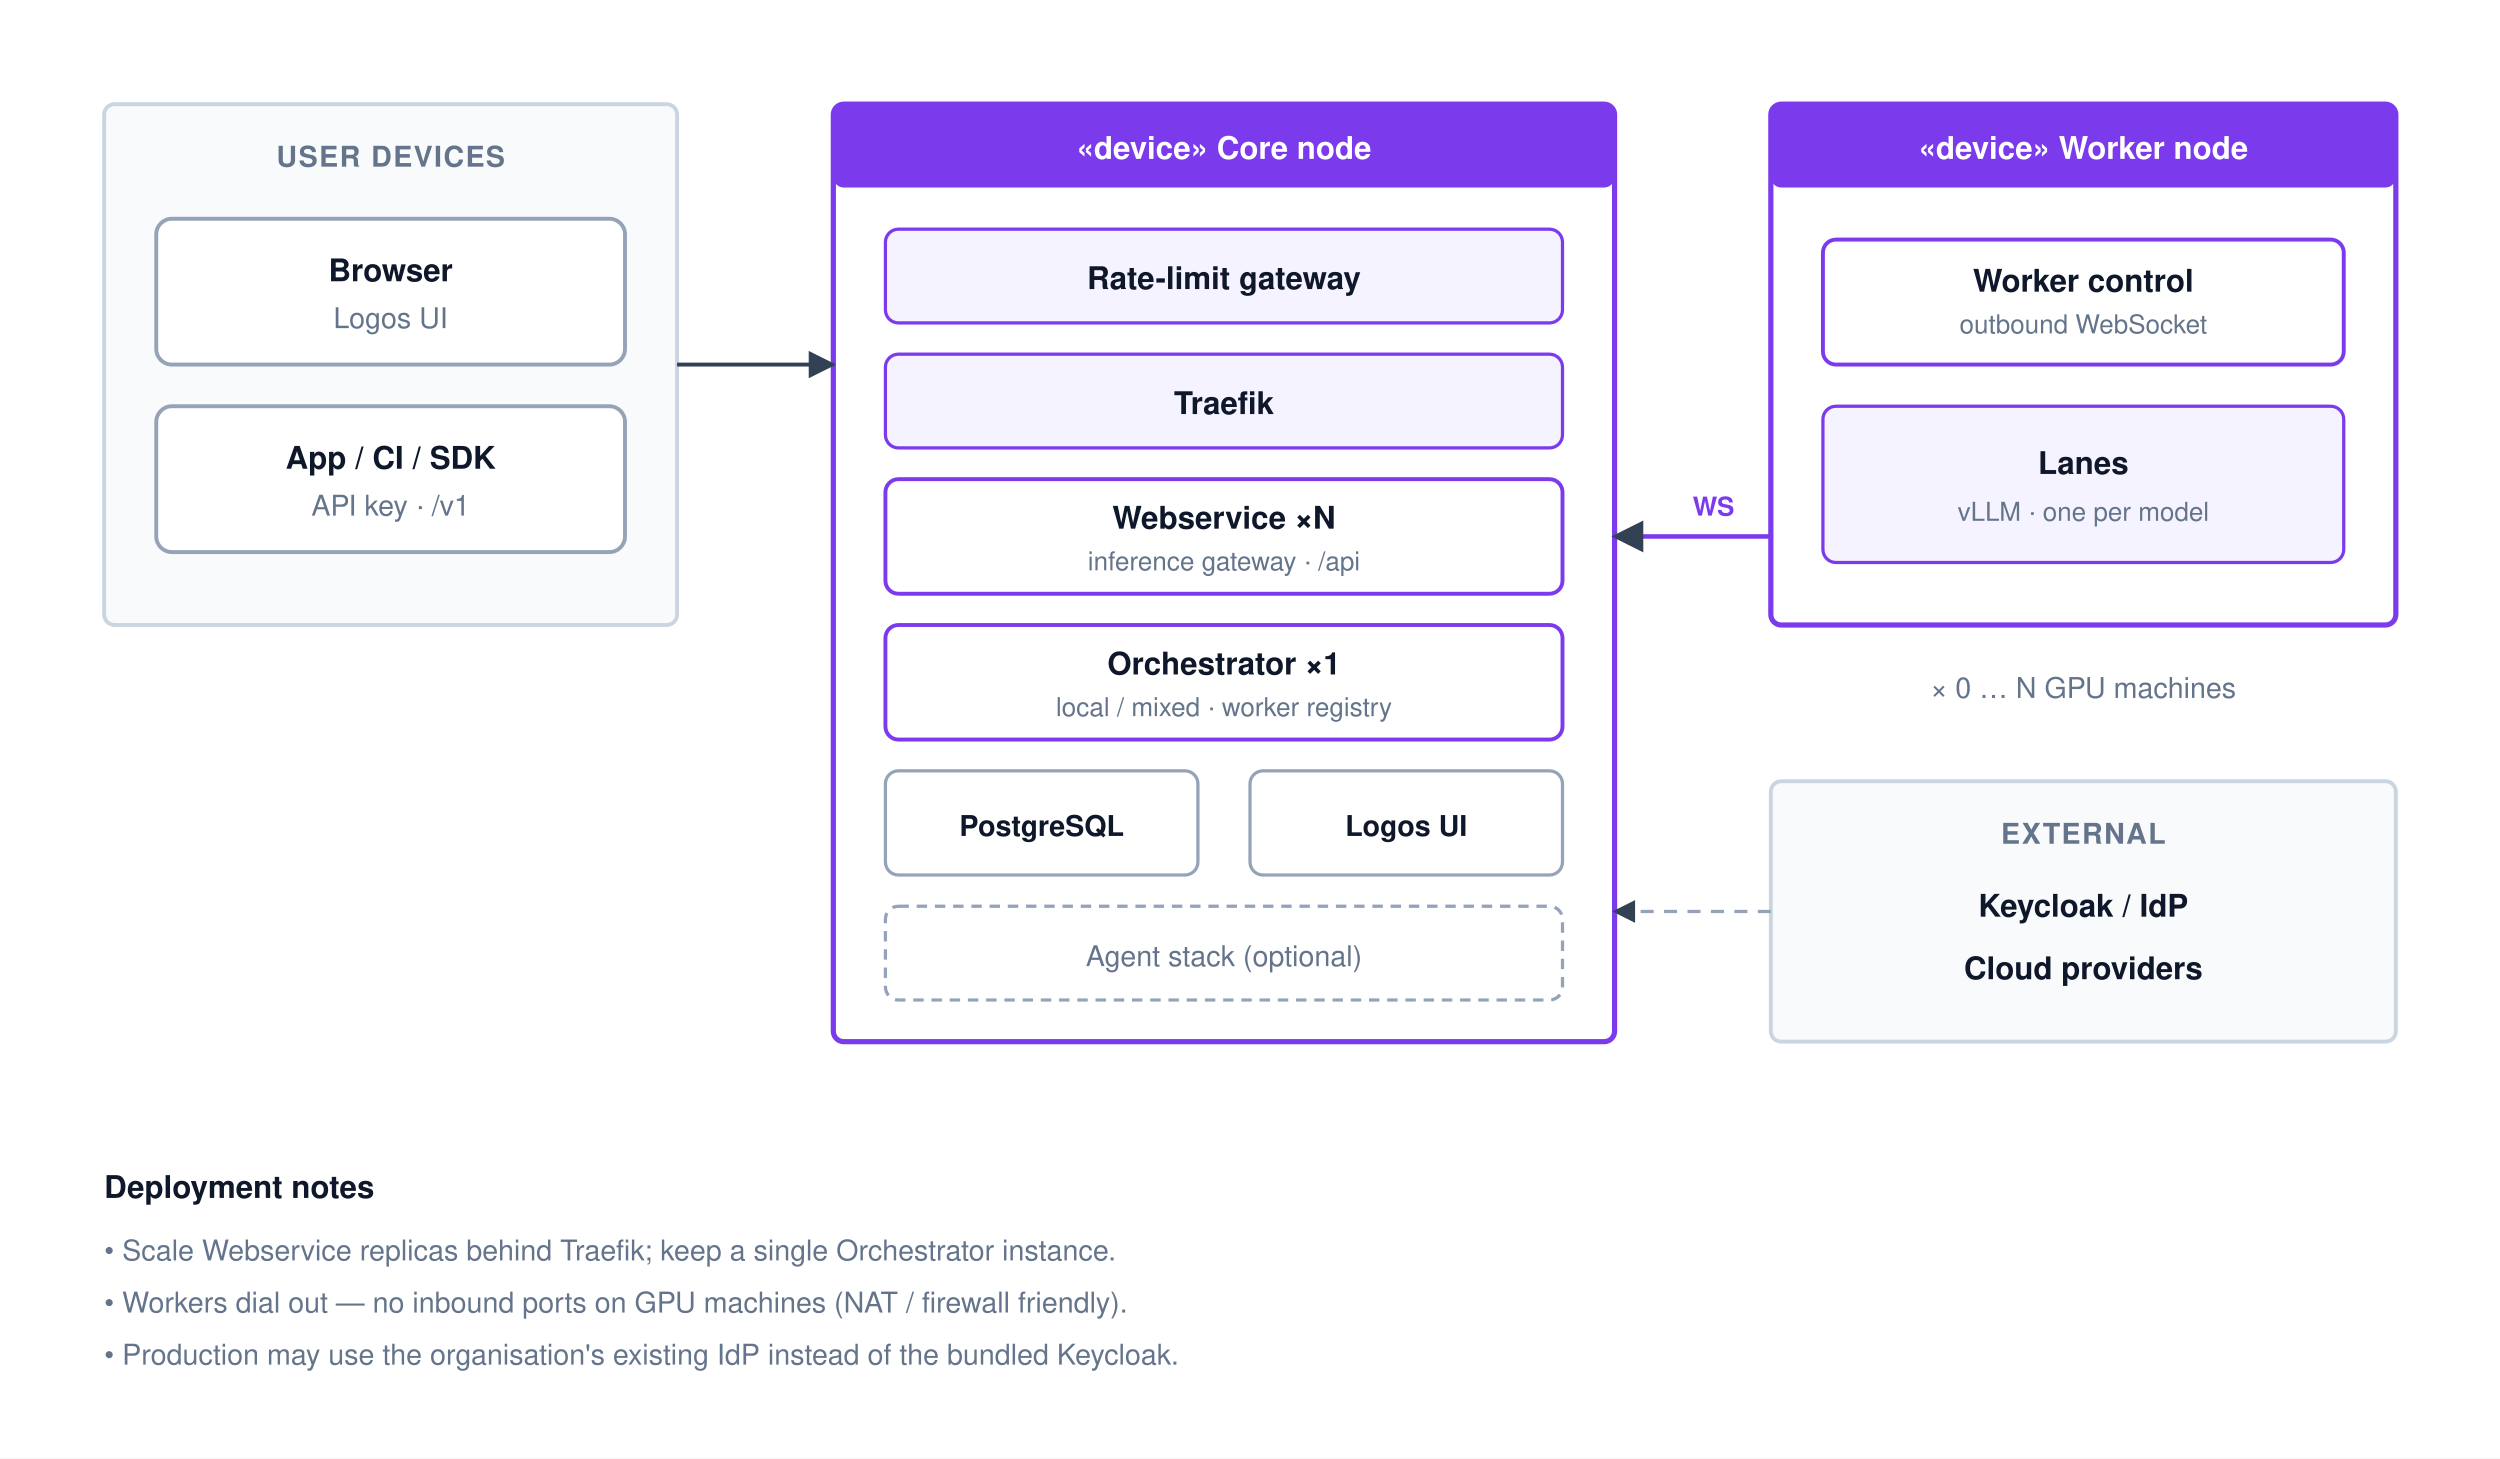
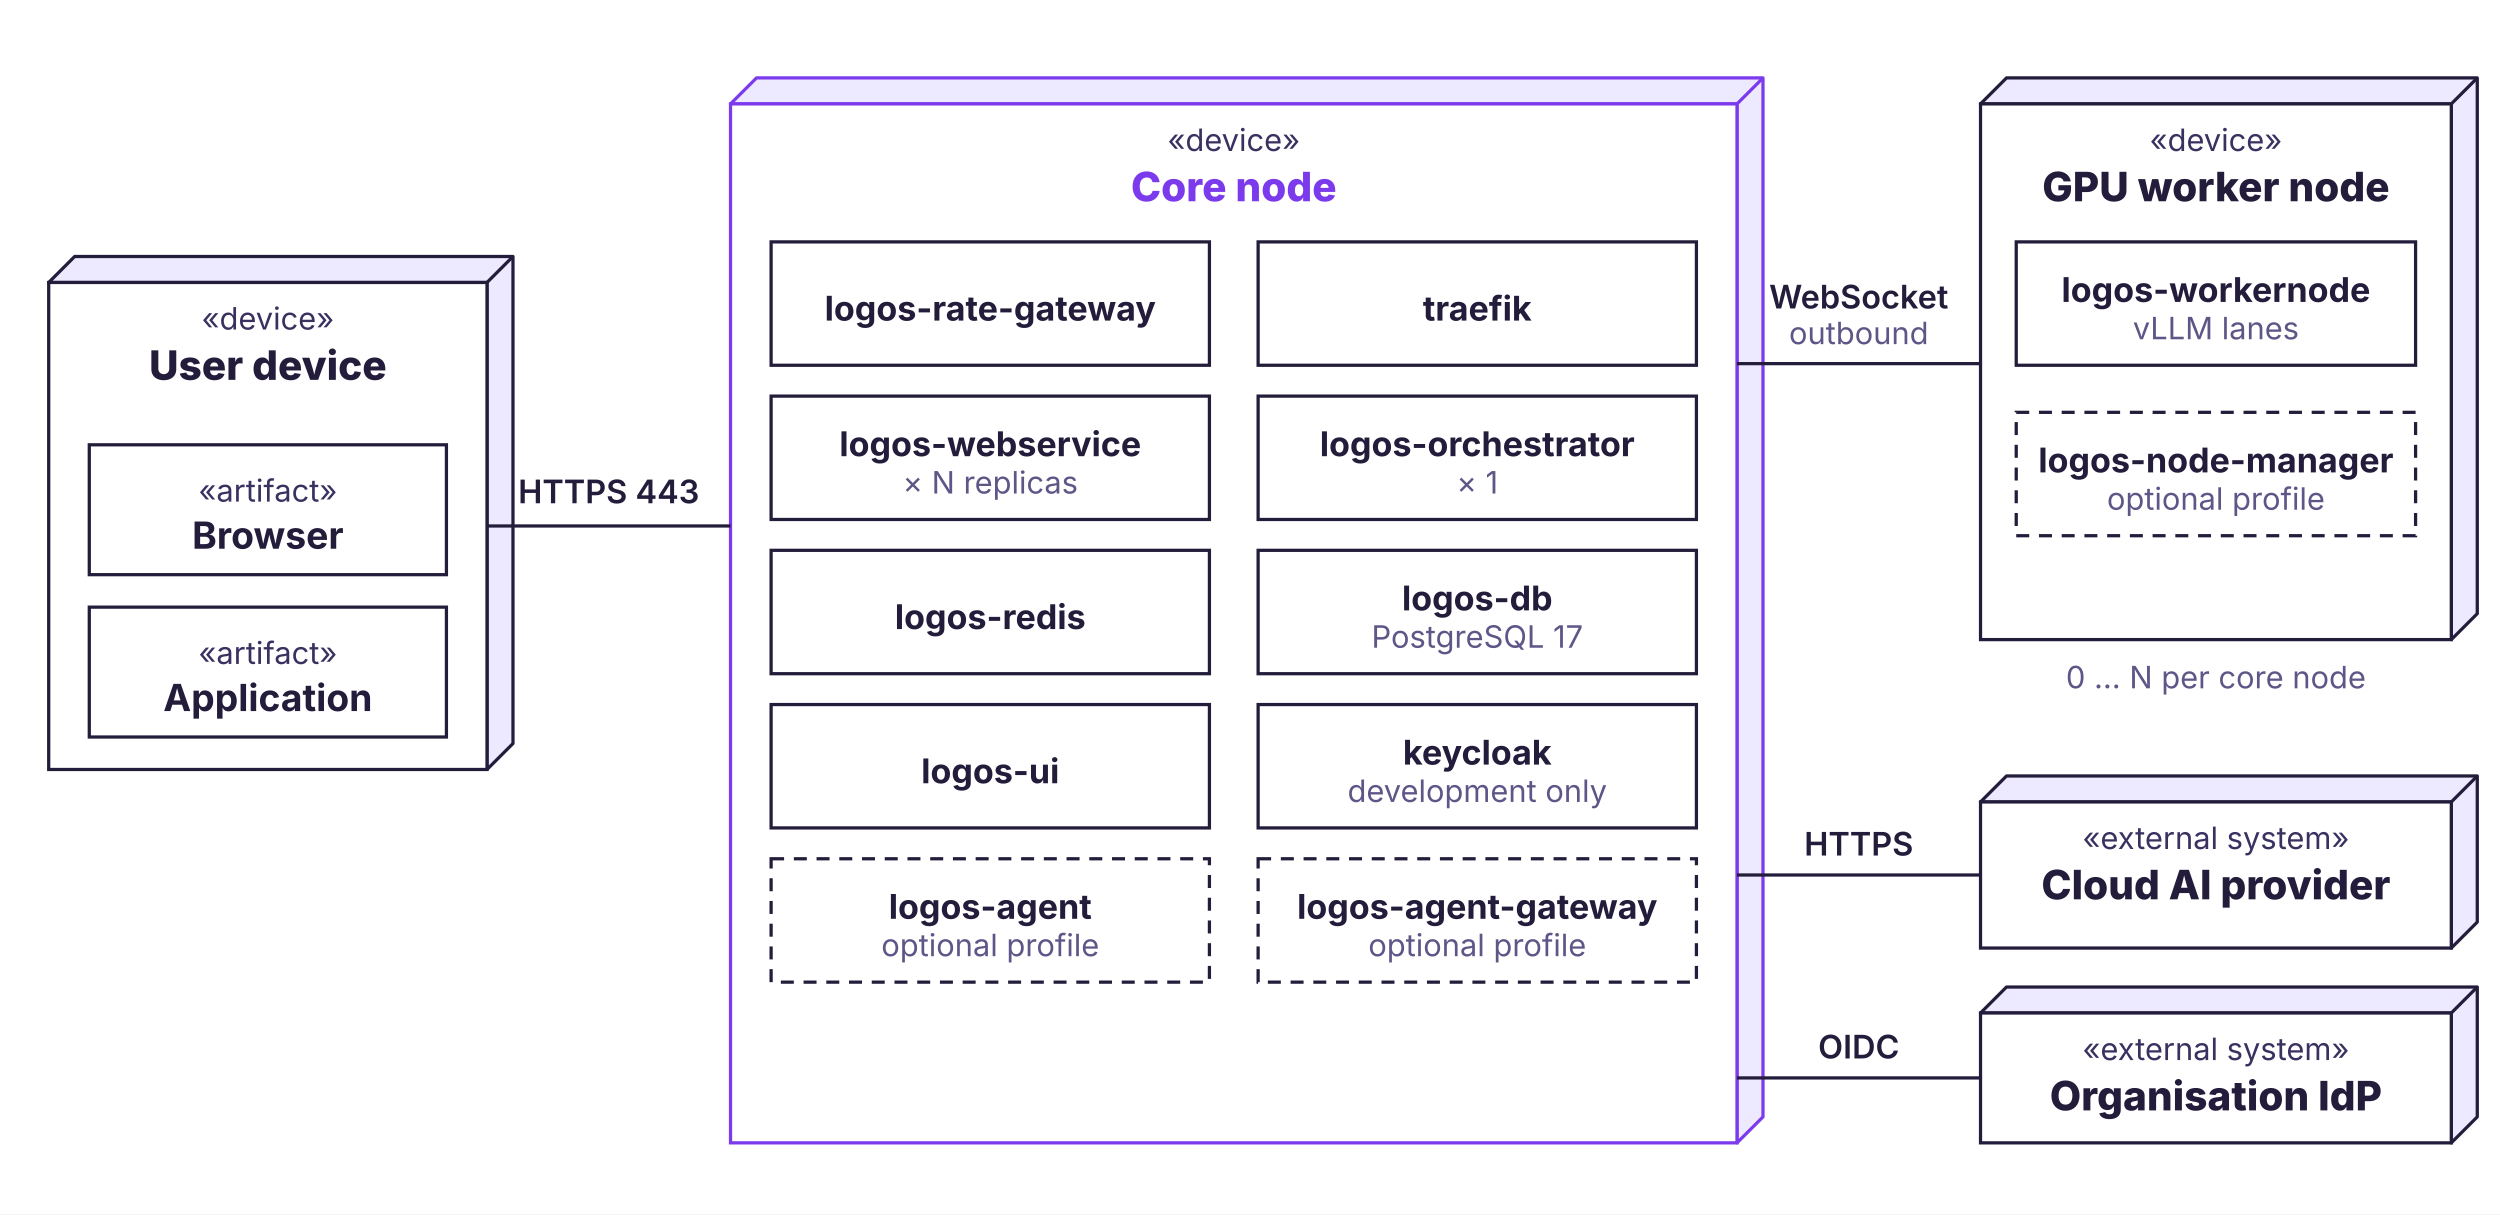
- <svg xmlns="http://www.w3.org/2000/svg" viewBox="0 0 960 560" width="960" height="560" role="img" aria-labelledby="title desc">
+ <svg xmlns="http://www.w3.org/2000/svg" viewBox="0 0 1540 748" width="1540" height="748" font-family="Inter, -apple-system, BlinkMacSystemFont, 'Segoe UI', Helvetica, Arial, sans-serif" role="img" aria-label="UML deployment diagram of Logos">
+   <rect width="1540" height="748" fill="#fff" />
  <defs>
-     <marker id="ad" viewBox="0 0 10 10" refX="9" refY="5" markerWidth="7" markerHeight="7" orient="auto-start-reverse">
-       <path d="M0 0 L10 5 L0 10 z" fill="#334155" />
+     <marker id="open" viewBox="0 0 12 12" refX="11" refY="6" markerUnits="userSpaceOnUse" markerWidth="15" markerHeight="15" orient="auto">
+       <path d="M 1 1 L 11 6 L 1 11" fill="none" stroke="#241c3b" stroke-width="1.8" />
+     </marker>
+     <marker id="filled" viewBox="0 0 12 12" refX="11" refY="6" markerUnits="userSpaceOnUse" markerWidth="14" markerHeight="14" orient="auto">
+       <path d="M 1 1 L 11 6 L 1 11 Z" fill="#241c3b" />
    </marker>
  </defs>
-   <rect width="960" height="560" fill="#FFFFFF" />
-   <rect x="40" y="40" width="220" height="200" rx="4" fill="#F8FAFC" stroke="#CBD5E1" stroke-width="1.5" />
-   <text x="150" y="64" text-anchor="middle" font-family="Helvetica,Arial,sans-serif" font-size="11" font-weight="700" fill="#64748B" letter-spacing="0.05em">USER DEVICES</text>
-   <rect x="60" y="84" width="180" height="56" rx="6" fill="#FFFFFF" stroke="#94A3B8" stroke-width="1.5" />
-   <text x="150" y="108" text-anchor="middle" font-family="Helvetica,Arial,sans-serif" font-size="12" font-weight="700" fill="#0F172A">Browser</text>
-   <text x="150" y="126" text-anchor="middle" font-family="Helvetica,Arial,sans-serif" font-size="11" fill="#64748B">Logos UI</text>
-   <rect x="60" y="156" width="180" height="56" rx="6" fill="#FFFFFF" stroke="#94A3B8" stroke-width="1.5" />
-   <text x="150" y="180" text-anchor="middle" font-family="Helvetica,Arial,sans-serif" font-size="12" font-weight="700" fill="#0F172A">App / CI / SDK</text>
-   <text x="150" y="198" text-anchor="middle" font-family="Helvetica,Arial,sans-serif" font-size="11" fill="#64748B">API key · /v1</text>
-   <rect x="320" y="40" width="300" height="360" rx="4" fill="#FFFFFF" stroke="#7C3AED" stroke-width="2" />
-   <rect x="320" y="40" width="300" height="32" rx="4" fill="#7C3AED" />
-   <text x="470" y="61" text-anchor="middle" font-family="Helvetica,Arial,sans-serif" font-size="12" font-weight="700" fill="#FFFFFF">«device» Core node</text>
-   <rect x="340" y="88" width="260" height="36" rx="5" fill="#F5F3FF" stroke="#7C3AED" stroke-width="1.25" />
-   <text x="470" y="111" text-anchor="middle" font-family="Helvetica,Arial,sans-serif" font-size="12" font-weight="600" fill="#0F172A">Rate-limit gateway</text>
-   <rect x="340" y="136" width="260" height="36" rx="5" fill="#F5F3FF" stroke="#7C3AED" stroke-width="1.25" />
-   <text x="470" y="159" text-anchor="middle" font-family="Helvetica,Arial,sans-serif" font-size="12" font-weight="600" fill="#0F172A">Traefik</text>
-   <rect x="340" y="184" width="260" height="44" rx="5" fill="#FFFFFF" stroke="#7C3AED" stroke-width="1.5" />
-   <text x="470" y="203" text-anchor="middle" font-family="Helvetica,Arial,sans-serif" font-size="12" font-weight="700" fill="#0F172A">Webservice ×N</text>
-   <text x="470" y="219" text-anchor="middle" font-family="Helvetica,Arial,sans-serif" font-size="10" fill="#64748B">inference gateway · /api</text>
-   <rect x="340" y="240" width="260" height="44" rx="5" fill="#FFFFFF" stroke="#7C3AED" stroke-width="1.5" />
-   <text x="470" y="259" text-anchor="middle" font-family="Helvetica,Arial,sans-serif" font-size="12" font-weight="700" fill="#0F172A">Orchestrator ×1</text>
-   <text x="470" y="275" text-anchor="middle" font-family="Helvetica,Arial,sans-serif" font-size="10" fill="#64748B">local / mixed · worker registry</text>
-   <rect x="340" y="296" width="120" height="40" rx="5" fill="#FFFFFF" stroke="#94A3B8" stroke-width="1.25" />
-   <text x="400" y="321" text-anchor="middle" font-family="Helvetica,Arial,sans-serif" font-size="11" font-weight="600" fill="#0F172A">PostgreSQL</text>
-   <rect x="480" y="296" width="120" height="40" rx="5" fill="#FFFFFF" stroke="#94A3B8" stroke-width="1.25" />
-   <text x="540" y="321" text-anchor="middle" font-family="Helvetica,Arial,sans-serif" font-size="11" font-weight="600" fill="#0F172A">Logos UI</text>
-   <rect x="340" y="348" width="260" height="36" rx="5" fill="#FFFFFF" stroke="#94A3B8" stroke-width="1.25" stroke-dasharray="4 3" />
-   <text x="470" y="371" text-anchor="middle" font-family="Helvetica,Arial,sans-serif" font-size="11" fill="#64748B">Agent stack (optional)</text>
-   <rect x="680" y="40" width="240" height="200" rx="4" fill="#FFFFFF" stroke="#7C3AED" stroke-width="2" />
-   <rect x="680" y="40" width="240" height="32" rx="4" fill="#7C3AED" />
-   <text x="800" y="61" text-anchor="middle" font-family="Helvetica,Arial,sans-serif" font-size="12" font-weight="700" fill="#FFFFFF">«device» Worker node</text>
-   <rect x="700" y="92" width="200" height="48" rx="5" fill="#FFFFFF" stroke="#7C3AED" stroke-width="1.5" />
-   <text x="800" y="112" text-anchor="middle" font-family="Helvetica,Arial,sans-serif" font-size="12" font-weight="700" fill="#0F172A">Worker control</text>
-   <text x="800" y="128" text-anchor="middle" font-family="Helvetica,Arial,sans-serif" font-size="10" fill="#64748B">outbound WebSocket</text>
-   <rect x="700" y="156" width="200" height="60" rx="5" fill="#F5F3FF" stroke="#7C3AED" stroke-width="1.25" />
-   <text x="800" y="182" text-anchor="middle" font-family="Helvetica,Arial,sans-serif" font-size="12" font-weight="700" fill="#0F172A">Lanes</text>
-   <text x="800" y="200" text-anchor="middle" font-family="Helvetica,Arial,sans-serif" font-size="10" fill="#64748B">vLLM · one per model</text>
-   <text x="800" y="268" text-anchor="middle" font-family="Helvetica,Arial,sans-serif" font-size="11" fill="#64748B">× 0 … N GPU machines</text>
-   <rect x="680" y="300" width="240" height="100" rx="4" fill="#F8FAFC" stroke="#CBD5E1" stroke-width="1.5" />
-   <text x="800" y="324" text-anchor="middle" font-family="Helvetica,Arial,sans-serif" font-size="11" font-weight="700" fill="#64748B" letter-spacing="0.05em">EXTERNAL</text>
-   <text x="800" y="352" text-anchor="middle" font-family="Helvetica,Arial,sans-serif" font-size="12" font-weight="600" fill="#0F172A">Keycloak / IdP</text>
-   <text x="800" y="376" text-anchor="middle" font-family="Helvetica,Arial,sans-serif" font-size="12" font-weight="600" fill="#0F172A">Cloud providers</text>
-   <path d="M260 140 H320" fill="none" stroke="#334155" stroke-width="1.5" marker-end="url(#ad)" />
-   <path d="M680 206 H620" fill="none" stroke="#7C3AED" stroke-width="1.75" marker-end="url(#ad)" />
-   <text x="650" y="198" font-family="Helvetica,Arial,sans-serif" font-size="10" fill="#7C3AED" font-weight="600">WS</text>
-   <path d="M680 350 H620" fill="none" stroke="#94A3B8" stroke-width="1.25" stroke-dasharray="5 4" marker-end="url(#ad)" />
-   <text x="40" y="460" font-family="Helvetica,Arial,sans-serif" font-size="12" font-weight="700" fill="#0F172A">Deployment notes</text>
-   <text x="40" y="484" font-family="Helvetica,Arial,sans-serif" font-size="11" fill="#64748B">• Scale Webservice replicas behind Traefik; keep a single Orchestrator instance.</text>
-   <text x="40" y="504" font-family="Helvetica,Arial,sans-serif" font-size="11" fill="#64748B">• Workers dial out — no inbound ports on GPU machines (NAT / firewall friendly).</text>
-   <text x="40" y="524" font-family="Helvetica,Arial,sans-serif" font-size="11" fill="#64748B">• Production may use the organisation's existing IdP instead of the bundled Keycloak.</text>
+   <g transform="translate(30 24)">
+     <path d="M 0 150 L 16 134 L 286 134 L 286 434 L 270 450 L 270 150 Z" fill="#ede9fe" stroke="#241c3b" stroke-width="2" stroke-linejoin="round" />
+     <path d="M 270 150 L 286 134" fill="none" stroke="#241c3b" stroke-width="2" />
+     <rect x="0" y="150" width="270" height="300" fill="#fff" stroke="#241c3b" stroke-width="2" />
+     <text x="135.0" y="179" text-anchor="middle" font-size="19" font-weight="400" fill="#3b3160">«device»</text>
+     <text x="135.0" y="210" text-anchor="middle" font-size="25" font-weight="800" fill="#241c3b">User device</text>
+     <rect x="25" y="250" width="220" height="80" fill="#fff" stroke="#241c3b" stroke-width="2" />
+     <text x="135.0" y="285.0" text-anchor="middle" font-size="19" font-weight="400" fill="#3b3160">«artifact»</text>
+     <text x="135.0" y="314.0" text-anchor="middle" font-size="23" font-weight="700" fill="#241c3b">Browser</text>
+     <rect x="25" y="350" width="220" height="80" fill="#fff" stroke="#241c3b" stroke-width="2" />
+     <text x="135.0" y="385.0" text-anchor="middle" font-size="19" font-weight="400" fill="#3b3160">«artifact»</text>
+     <text x="135.0" y="414.0" text-anchor="middle" font-size="23" font-weight="700" fill="#241c3b">Application</text>
+     <path d="M 420 40 L 436 24 L 1056 24 L 1056 664 L 1040 680 L 1040 40 Z" fill="#ede9fe" stroke="#7c3aed" stroke-width="2" stroke-linejoin="round" />
+     <path d="M 1040 40 L 1056 24" fill="none" stroke="#7c3aed" stroke-width="2" />
+     <rect x="420" y="40" width="620" height="640" fill="#fff" stroke="#7c3aed" stroke-width="2" />
+     <text x="730.0" y="69" text-anchor="middle" font-size="19" font-weight="400" fill="#3b3160">«device»</text>
+     <text x="730.0" y="100" text-anchor="middle" font-size="25" font-weight="800" fill="#7c3aed">Core node</text>
+     <rect x="445" y="125" width="270" height="76" fill="#fff" stroke="#241c3b" stroke-width="2" />
+     <text x="580.0" y="173.5" text-anchor="middle" font-size="21" font-weight="700" fill="#241c3b">logos-rate-gateway</text>
+     <rect x="745" y="125" width="270" height="76" fill="#fff" stroke="#241c3b" stroke-width="2" />
+     <text x="880.0" y="173.5" text-anchor="middle" font-size="21" font-weight="700" fill="#241c3b">traefik</text>
+     <rect x="445" y="220" width="270" height="76" fill="#fff" stroke="#241c3b" stroke-width="2" />
+     <text x="580.0" y="257.0" text-anchor="middle" font-size="21" font-weight="700" fill="#241c3b">logos-webservice</text>
+     <text x="580.0" y="280.0" text-anchor="middle" font-size="19" font-weight="400" fill="#5f5688">× N replicas</text>
+     <rect x="745" y="220" width="270" height="76" fill="#fff" stroke="#241c3b" stroke-width="2" />
+     <text x="880.0" y="257.0" text-anchor="middle" font-size="21" font-weight="700" fill="#241c3b">logos-orchestrator</text>
+     <text x="880.0" y="280.0" text-anchor="middle" font-size="19" font-weight="400" fill="#5f5688">× 1</text>
+     <rect x="445" y="315" width="270" height="76" fill="#fff" stroke="#241c3b" stroke-width="2" />
+     <text x="580.0" y="363.5" text-anchor="middle" font-size="21" font-weight="700" fill="#241c3b">logos-redis</text>
+     <rect x="745" y="315" width="270" height="76" fill="#fff" stroke="#241c3b" stroke-width="2" />
+     <text x="880.0" y="352.0" text-anchor="middle" font-size="21" font-weight="700" fill="#241c3b">logos-db</text>
+     <text x="880.0" y="375.0" text-anchor="middle" font-size="19" font-weight="400" fill="#5f5688">PostgreSQL 17</text>
+     <rect x="445" y="410" width="270" height="76" fill="#fff" stroke="#241c3b" stroke-width="2" />
+     <text x="580.0" y="458.5" text-anchor="middle" font-size="21" font-weight="700" fill="#241c3b">logos-ui</text>
+     <rect x="745" y="410" width="270" height="76" fill="#fff" stroke="#241c3b" stroke-width="2" />
+     <text x="880.0" y="447.0" text-anchor="middle" font-size="21" font-weight="700" fill="#241c3b">keycloak</text>
+     <text x="880.0" y="470.0" text-anchor="middle" font-size="19" font-weight="400" fill="#5f5688">development only</text>
+     <rect x="445" y="505" width="270" height="76" fill="#fff" stroke="#241c3b" stroke-width="2" stroke-dasharray="8 6" />
+     <text x="580.0" y="542.0" text-anchor="middle" font-size="21" font-weight="700" fill="#241c3b">logos-agent</text>
+     <text x="580.0" y="565.0" text-anchor="middle" font-size="19" font-weight="400" fill="#5f5688">optional profile</text>
+     <rect x="745" y="505" width="270" height="76" fill="#fff" stroke="#241c3b" stroke-width="2" stroke-dasharray="8 6" />
+     <text x="880.0" y="542.0" text-anchor="middle" font-size="21" font-weight="700" fill="#241c3b">logos-agent-gateway</text>
+     <text x="880.0" y="565.0" text-anchor="middle" font-size="19" font-weight="400" fill="#5f5688">optional profile</text>
+     <path d="M 1190 40 L 1206 24 L 1496 24 L 1496 354 L 1480 370 L 1480 40 Z" fill="#ede9fe" stroke="#241c3b" stroke-width="2" stroke-linejoin="round" />
+     <path d="M 1480 40 L 1496 24" fill="none" stroke="#241c3b" stroke-width="2" />
+     <rect x="1190" y="40" width="290" height="330" fill="#fff" stroke="#241c3b" stroke-width="2" />
+     <text x="1335.0" y="69" text-anchor="middle" font-size="19" font-weight="400" fill="#3b3160">«device»</text>
+     <text x="1335.0" y="100" text-anchor="middle" font-size="25" font-weight="800" fill="#241c3b">GPU worker node</text>
+     <text x="1335" y="400" text-anchor="middle" font-size="19" font-weight="400" fill="#5f5688">0 … N per core node</text>
+     <rect x="1212" y="125" width="246" height="76" fill="#fff" stroke="#241c3b" stroke-width="2" />
+     <text x="1335.0" y="162.0" text-anchor="middle" font-size="21" font-weight="700" fill="#241c3b">logos-workernode</text>
+     <text x="1335.0" y="185.0" text-anchor="middle" font-size="19" font-weight="400" fill="#5f5688">vLLM lanes</text>
+     <rect x="1212" y="230" width="246" height="76" fill="#fff" stroke="#241c3b" stroke-width="2" stroke-dasharray="8 6" />
+     <text x="1335.0" y="267.0" text-anchor="middle" font-size="21" font-weight="700" fill="#241c3b">logos-node-manager</text>
+     <text x="1335.0" y="290.0" text-anchor="middle" font-size="19" font-weight="400" fill="#5f5688">optional profile</text>
+     <path d="M 1190 470 L 1206 454 L 1496 454 L 1496 544 L 1480 560 L 1480 470 Z" fill="#ede9fe" stroke="#241c3b" stroke-width="2" stroke-linejoin="round" />
+     <path d="M 1480 470 L 1496 454" fill="none" stroke="#241c3b" stroke-width="2" />
+     <rect x="1190" y="470" width="290" height="90" fill="#fff" stroke="#241c3b" stroke-width="2" />
+     <text x="1335.0" y="499" text-anchor="middle" font-size="19" font-weight="400" fill="#3b3160">«external system»</text>
+     <text x="1335.0" y="530" text-anchor="middle" font-size="25" font-weight="800" fill="#241c3b">Cloud AI provider</text>
+     <path d="M 1190 600 L 1206 584 L 1496 584 L 1496 664 L 1480 680 L 1480 600 Z" fill="#ede9fe" stroke="#241c3b" stroke-width="2" stroke-linejoin="round" />
+     <path d="M 1480 600 L 1496 584" fill="none" stroke="#241c3b" stroke-width="2" />
+     <rect x="1190" y="600" width="290" height="80" fill="#fff" stroke="#241c3b" stroke-width="2" />
+     <text x="1335.0" y="629" text-anchor="middle" font-size="19" font-weight="400" fill="#3b3160">«external system»</text>
+     <text x="1335.0" y="660" text-anchor="middle" font-size="25" font-weight="800" fill="#241c3b">Organisation IdP</text>
+     <path d="M 270 300 H 420" fill="none" stroke="#241c3b" stroke-width="2" />
+     <text x="345" y="286" text-anchor="middle" font-size="20" font-weight="600" fill="#241c3b">HTTPS 443</text>
+     <path d="M 1190 200 H 1040" fill="none" stroke="#241c3b" stroke-width="2" />
+     <text x="1115" y="166" text-anchor="middle" font-size="20" font-weight="600" fill="#241c3b">WebSocket</text>
+     <text x="1115" y="188" text-anchor="middle" font-size="19" font-weight="400" fill="#5f5688">outbound</text>
+     <path d="M 1040 515 H 1190" fill="none" stroke="#241c3b" stroke-width="2" />
+     <text x="1115" y="503" text-anchor="middle" font-size="20" font-weight="600" fill="#241c3b">HTTPS</text>
+     <path d="M 1040 640 H 1190" fill="none" stroke="#241c3b" stroke-width="2" />
+     <text x="1115" y="628" text-anchor="middle" font-size="20" font-weight="600" fill="#241c3b">OIDC</text>
+   </g>
</svg>
